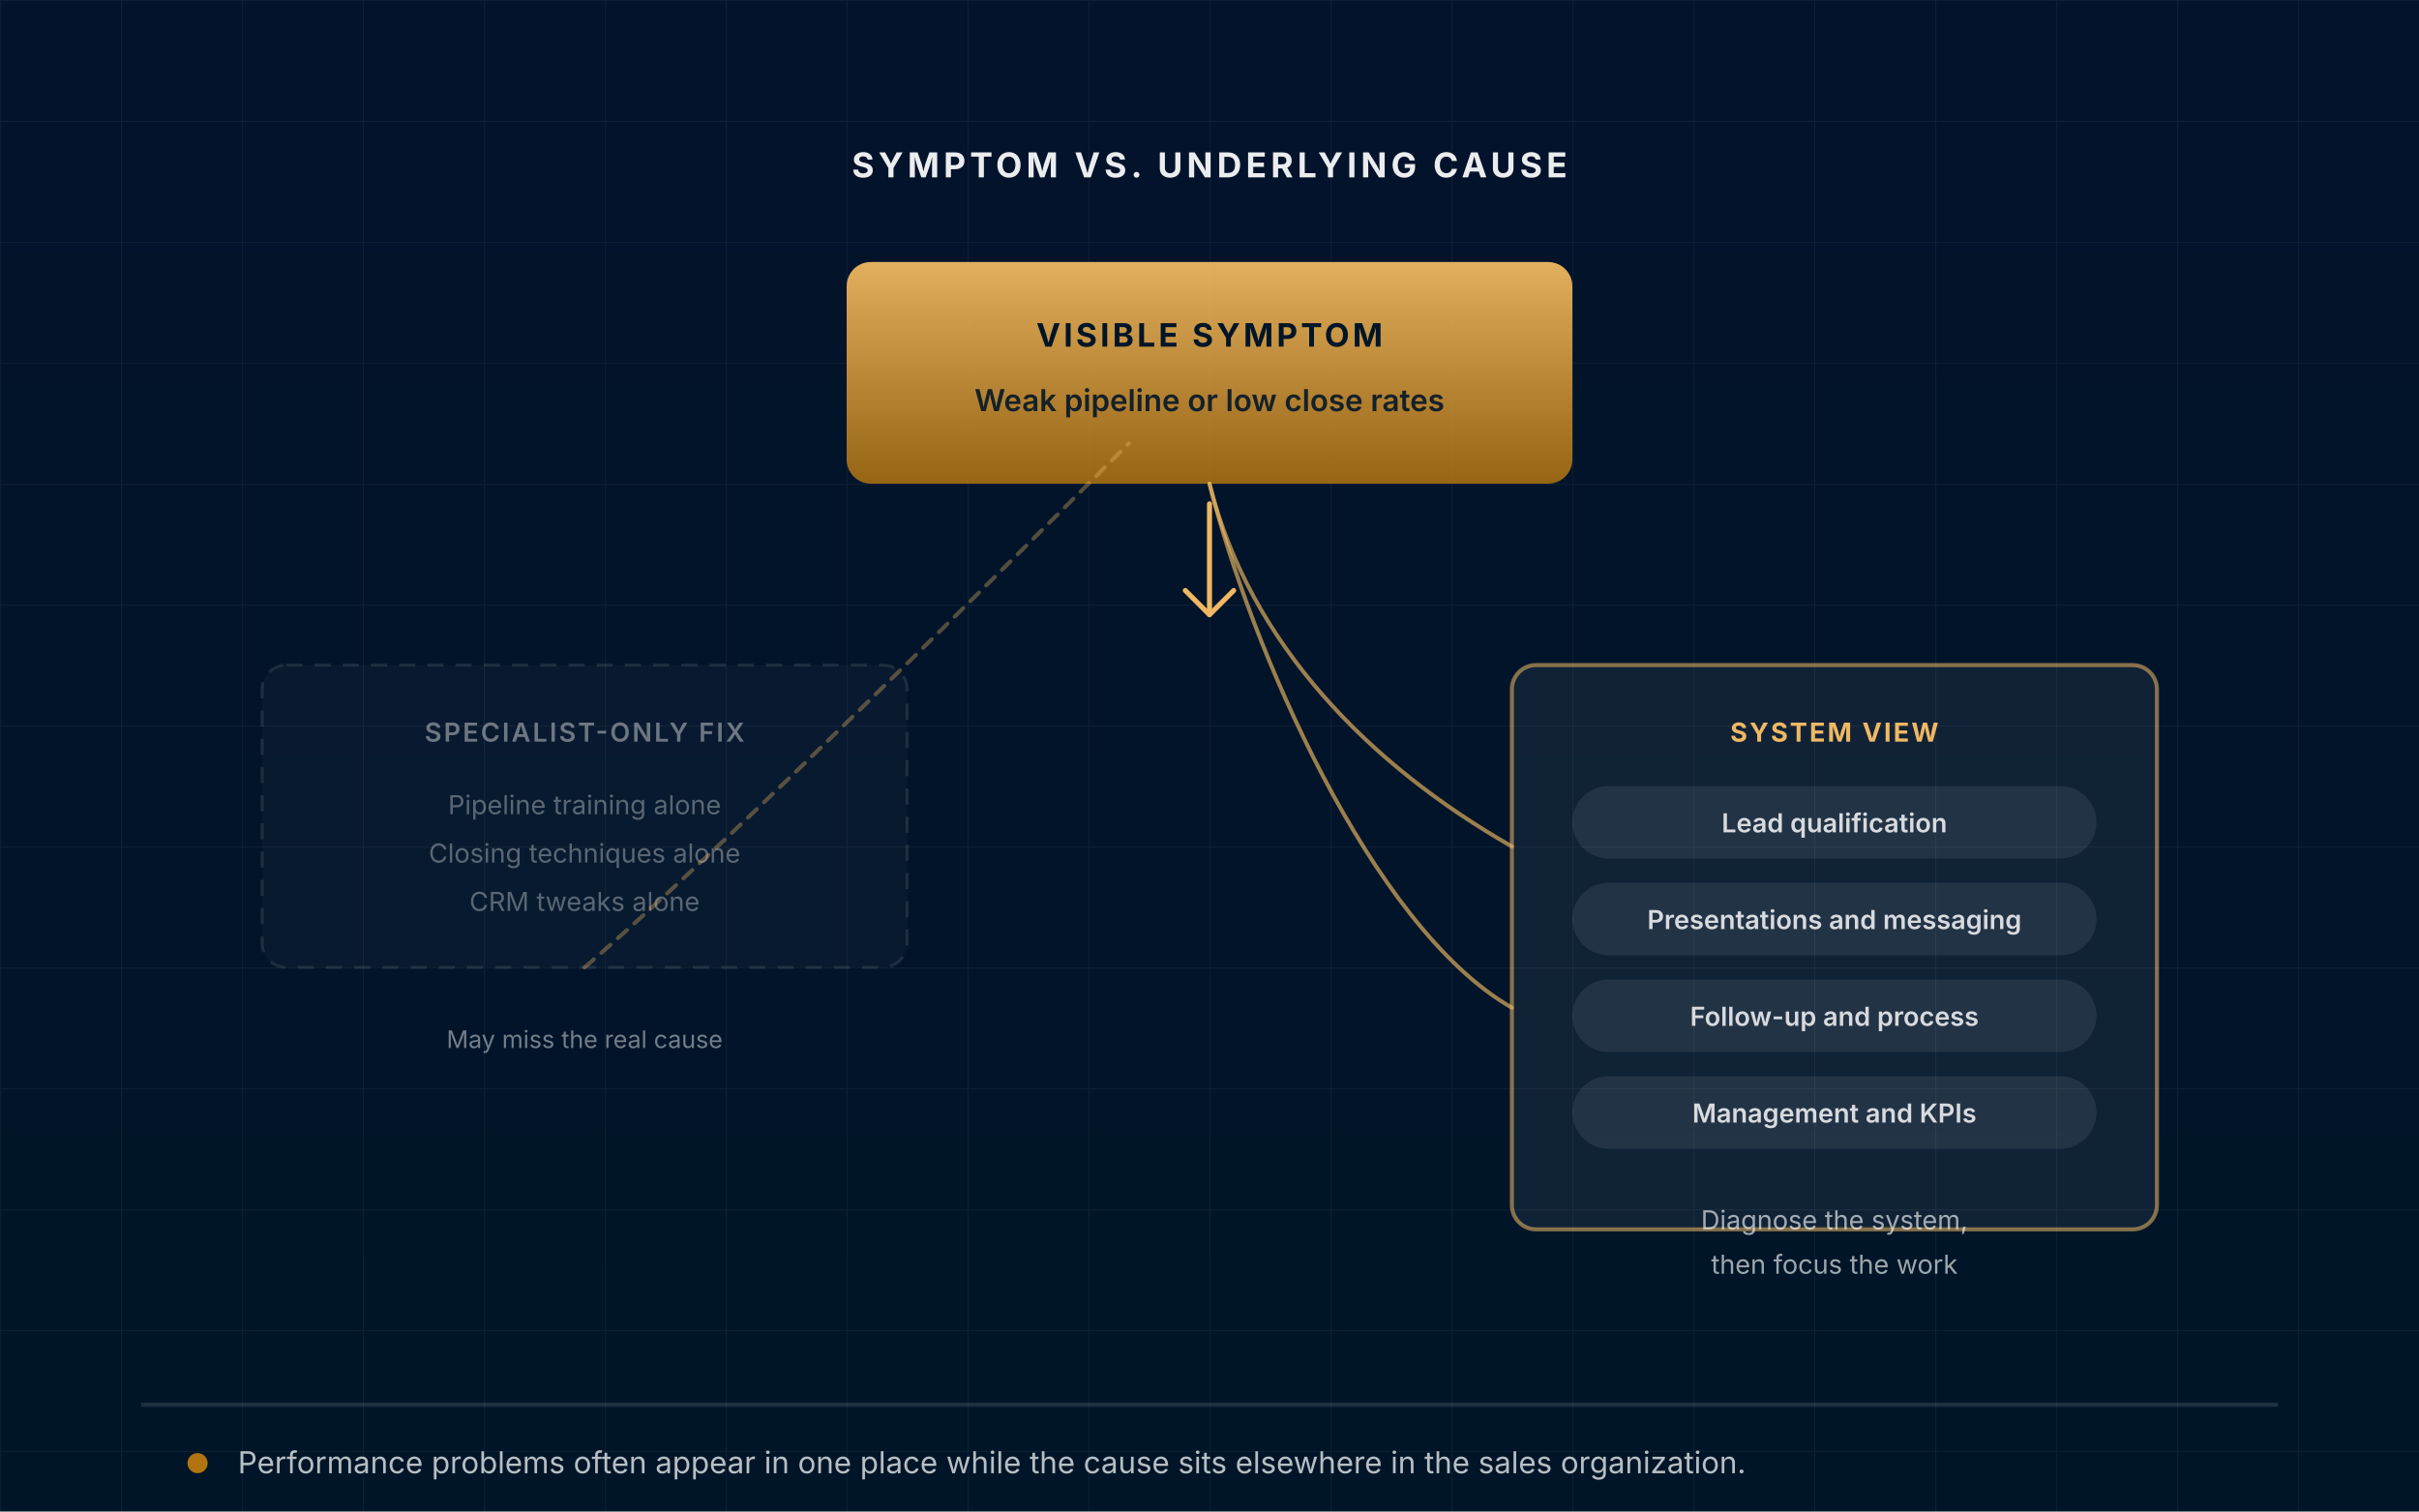
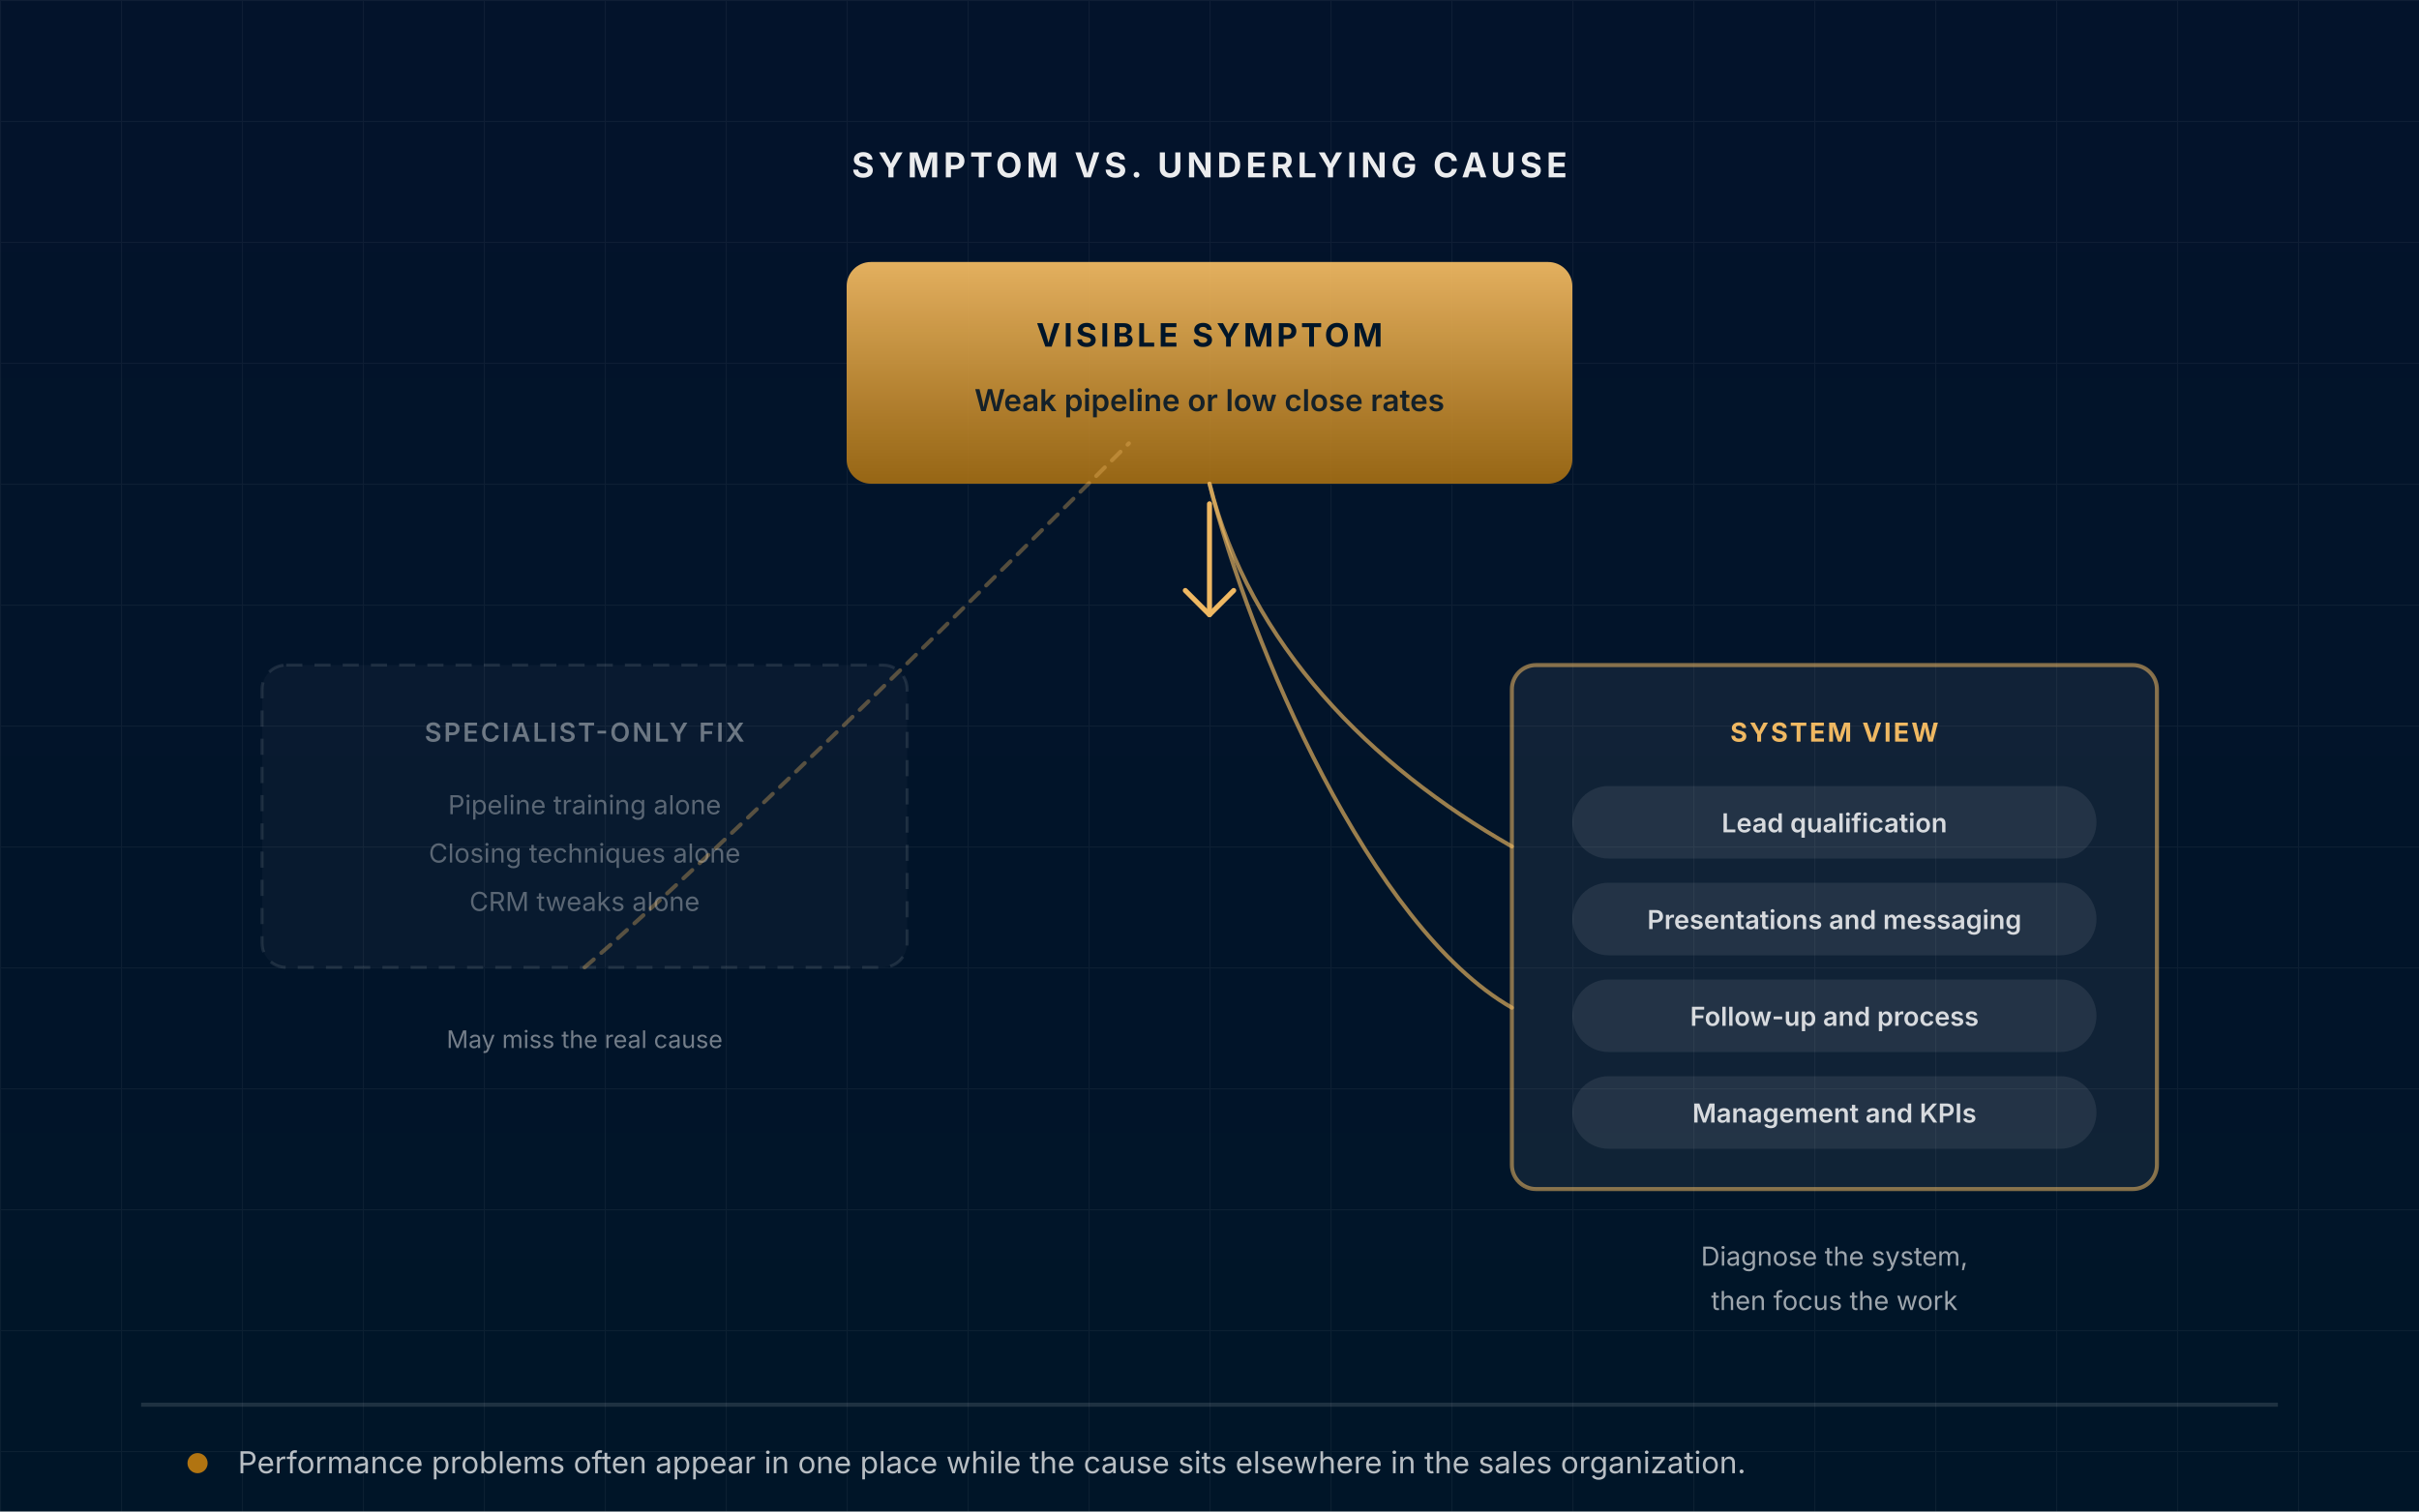
<svg xmlns="http://www.w3.org/2000/svg" viewBox="0 0 1200 750" width="1200" height="750" role="img">
  <defs>
    <linearGradient id="bg" x1="0" y1="0" x2="0" y2="1">
      <stop offset="0" stop-color="#03132B" />
      <stop offset="1" stop-color="#001528" />
    </linearGradient>
    <pattern id="grid" width="60" height="60" patternUnits="userSpaceOnUse">
      <path d="M60 0H0V60" fill="none" stroke="#ffffff" stroke-opacity="0.05" stroke-width="1" />
    </pattern>
    <linearGradient id="bar" x1="0" y1="1" x2="0" y2="0">
      <stop offset="0" stop-color="#b17411" stop-opacity="0.85" />
      <stop offset="1" stop-color="#efb862" stop-opacity="0.95" />
    </linearGradient>
  </defs>
  <rect width="1200" height="750" fill="url(#bg)" />
  <rect width="1200" height="750" fill="url(#grid)" />
  <g font-family="Inter, Arial, sans-serif">
    <text x="600" y="88" text-anchor="middle" fill="#ffffff" fill-opacity="0.92" font-size="17" font-weight="700" letter-spacing="0.12em">SYMPTOM VS. UNDERLYING CAUSE</text>
    <g>
      <rect x="420" y="130" width="360" height="110" rx="12" fill="url(#bar)" />
      <text x="600" y="172" text-anchor="middle" fill="#001528" font-size="16" font-weight="700" letter-spacing="0.10em">VISIBLE SYMPTOM</text>
      <text x="600" y="204" text-anchor="middle" fill="#001528" fill-opacity="0.88" font-size="15" font-weight="600">Weak pipeline or low close rates</text>
    </g>
    <path d="M600 250v55" fill="none" stroke="#efb862" stroke-width="2.5" stroke-linecap="round" />
    <path d="M588 293l12 12 12-12" fill="none" stroke="#efb862" stroke-width="2.5" stroke-linecap="round" stroke-linejoin="round" />
    <g opacity="0.55">
      <rect x="130" y="330" width="320" height="150" rx="12" fill="#ffffff" fill-opacity="0.05" stroke="#ffffff" stroke-opacity="0.18" stroke-width="1.5" stroke-dasharray="8 6" />
      <text x="290" y="368" text-anchor="middle" fill="#ffffff" fill-opacity="0.75" font-size="13" font-weight="600" letter-spacing="0.08em">SPECIALIST-ONLY FIX</text>
      <text x="290" y="404" text-anchor="middle" fill="#ffffff" fill-opacity="0.62" font-size="13">Pipeline training alone</text>
      <text x="290" y="428" text-anchor="middle" fill="#ffffff" fill-opacity="0.62" font-size="13">Closing techniques alone</text>
      <text x="290" y="452" text-anchor="middle" fill="#ffffff" fill-opacity="0.62" font-size="13">CRM tweaks alone</text>
    </g>
    <g>
-       <rect x="750" y="330" width="320" height="280" rx="12" fill="#ffffff" fill-opacity="0.06" stroke="#efb862" stroke-opacity="0.55" stroke-width="2" />
+       <rect x="750" y="330" width="320" height="260" rx="12" fill="#ffffff" fill-opacity="0.06" stroke="#efb862" stroke-opacity="0.55" stroke-width="2" />
      <text x="910" y="368" text-anchor="middle" fill="#efb862" font-size="13" font-weight="700" letter-spacing="0.08em">SYSTEM VIEW</text>
      <g font-size="13" font-weight="600" fill="#ffffff" fill-opacity="0.82">
        <rect x="780" y="390" width="260" height="36" rx="18" fill="#ffffff" fill-opacity="0.08" />
        <text x="910" y="413" text-anchor="middle">Lead qualification</text>
        <rect x="780" y="438" width="260" height="36" rx="18" fill="#ffffff" fill-opacity="0.08" />
        <text x="910" y="461" text-anchor="middle">Presentations and messaging</text>
        <rect x="780" y="486" width="260" height="36" rx="18" fill="#ffffff" fill-opacity="0.08" />
        <text x="910" y="509" text-anchor="middle">Follow-up and process</text>
        <rect x="780" y="534" width="260" height="36" rx="18" fill="#ffffff" fill-opacity="0.08" />
        <text x="910" y="557" text-anchor="middle">Management and KPIs</text>
      </g>
    </g>
    <g fill="none" stroke="#efb862" stroke-width="2" stroke-opacity="0.65" stroke-linecap="round">
      <path d="M750 420C680 380 620 320 600 240" />
      <path d="M750 500C680 460 620 320 600 240" />
      <path d="M290 480C360 420 500 280 560 220" stroke-dasharray="6 5" stroke-opacity="0.35" />
    </g>
    <text x="290" y="520" text-anchor="middle" fill="#ffffff" fill-opacity="0.45" font-size="12">May miss the real cause</text>
-     <text x="910" y="610" text-anchor="middle" fill="#ffffff" fill-opacity="0.62" font-size="13">Diagnose the system,</text>
-     <text x="910" y="632" text-anchor="middle" fill="#ffffff" fill-opacity="0.62" font-size="13">then focus the work</text>
+     <text x="910" y="628" text-anchor="middle" fill="#ffffff" fill-opacity="0.62" font-size="13">Diagnose the system,</text>
+     <text x="910" y="650" text-anchor="middle" fill="#ffffff" fill-opacity="0.62" font-size="13">then focus the work</text>
  </g>
  <g>
    <rect x="70" y="696" width="1060" height="2" fill="#ffffff" fill-opacity="0.12" />
    <circle cx="98" cy="726" r="5" fill="#b17411" />
    <text x="118" y="731" fill="#ffffff" fill-opacity="0.72" font-family="Inter, Arial, sans-serif" font-size="15">Performance problems often appear in one place while the cause sits elsewhere in the sales organization.</text>
  </g>
</svg>
